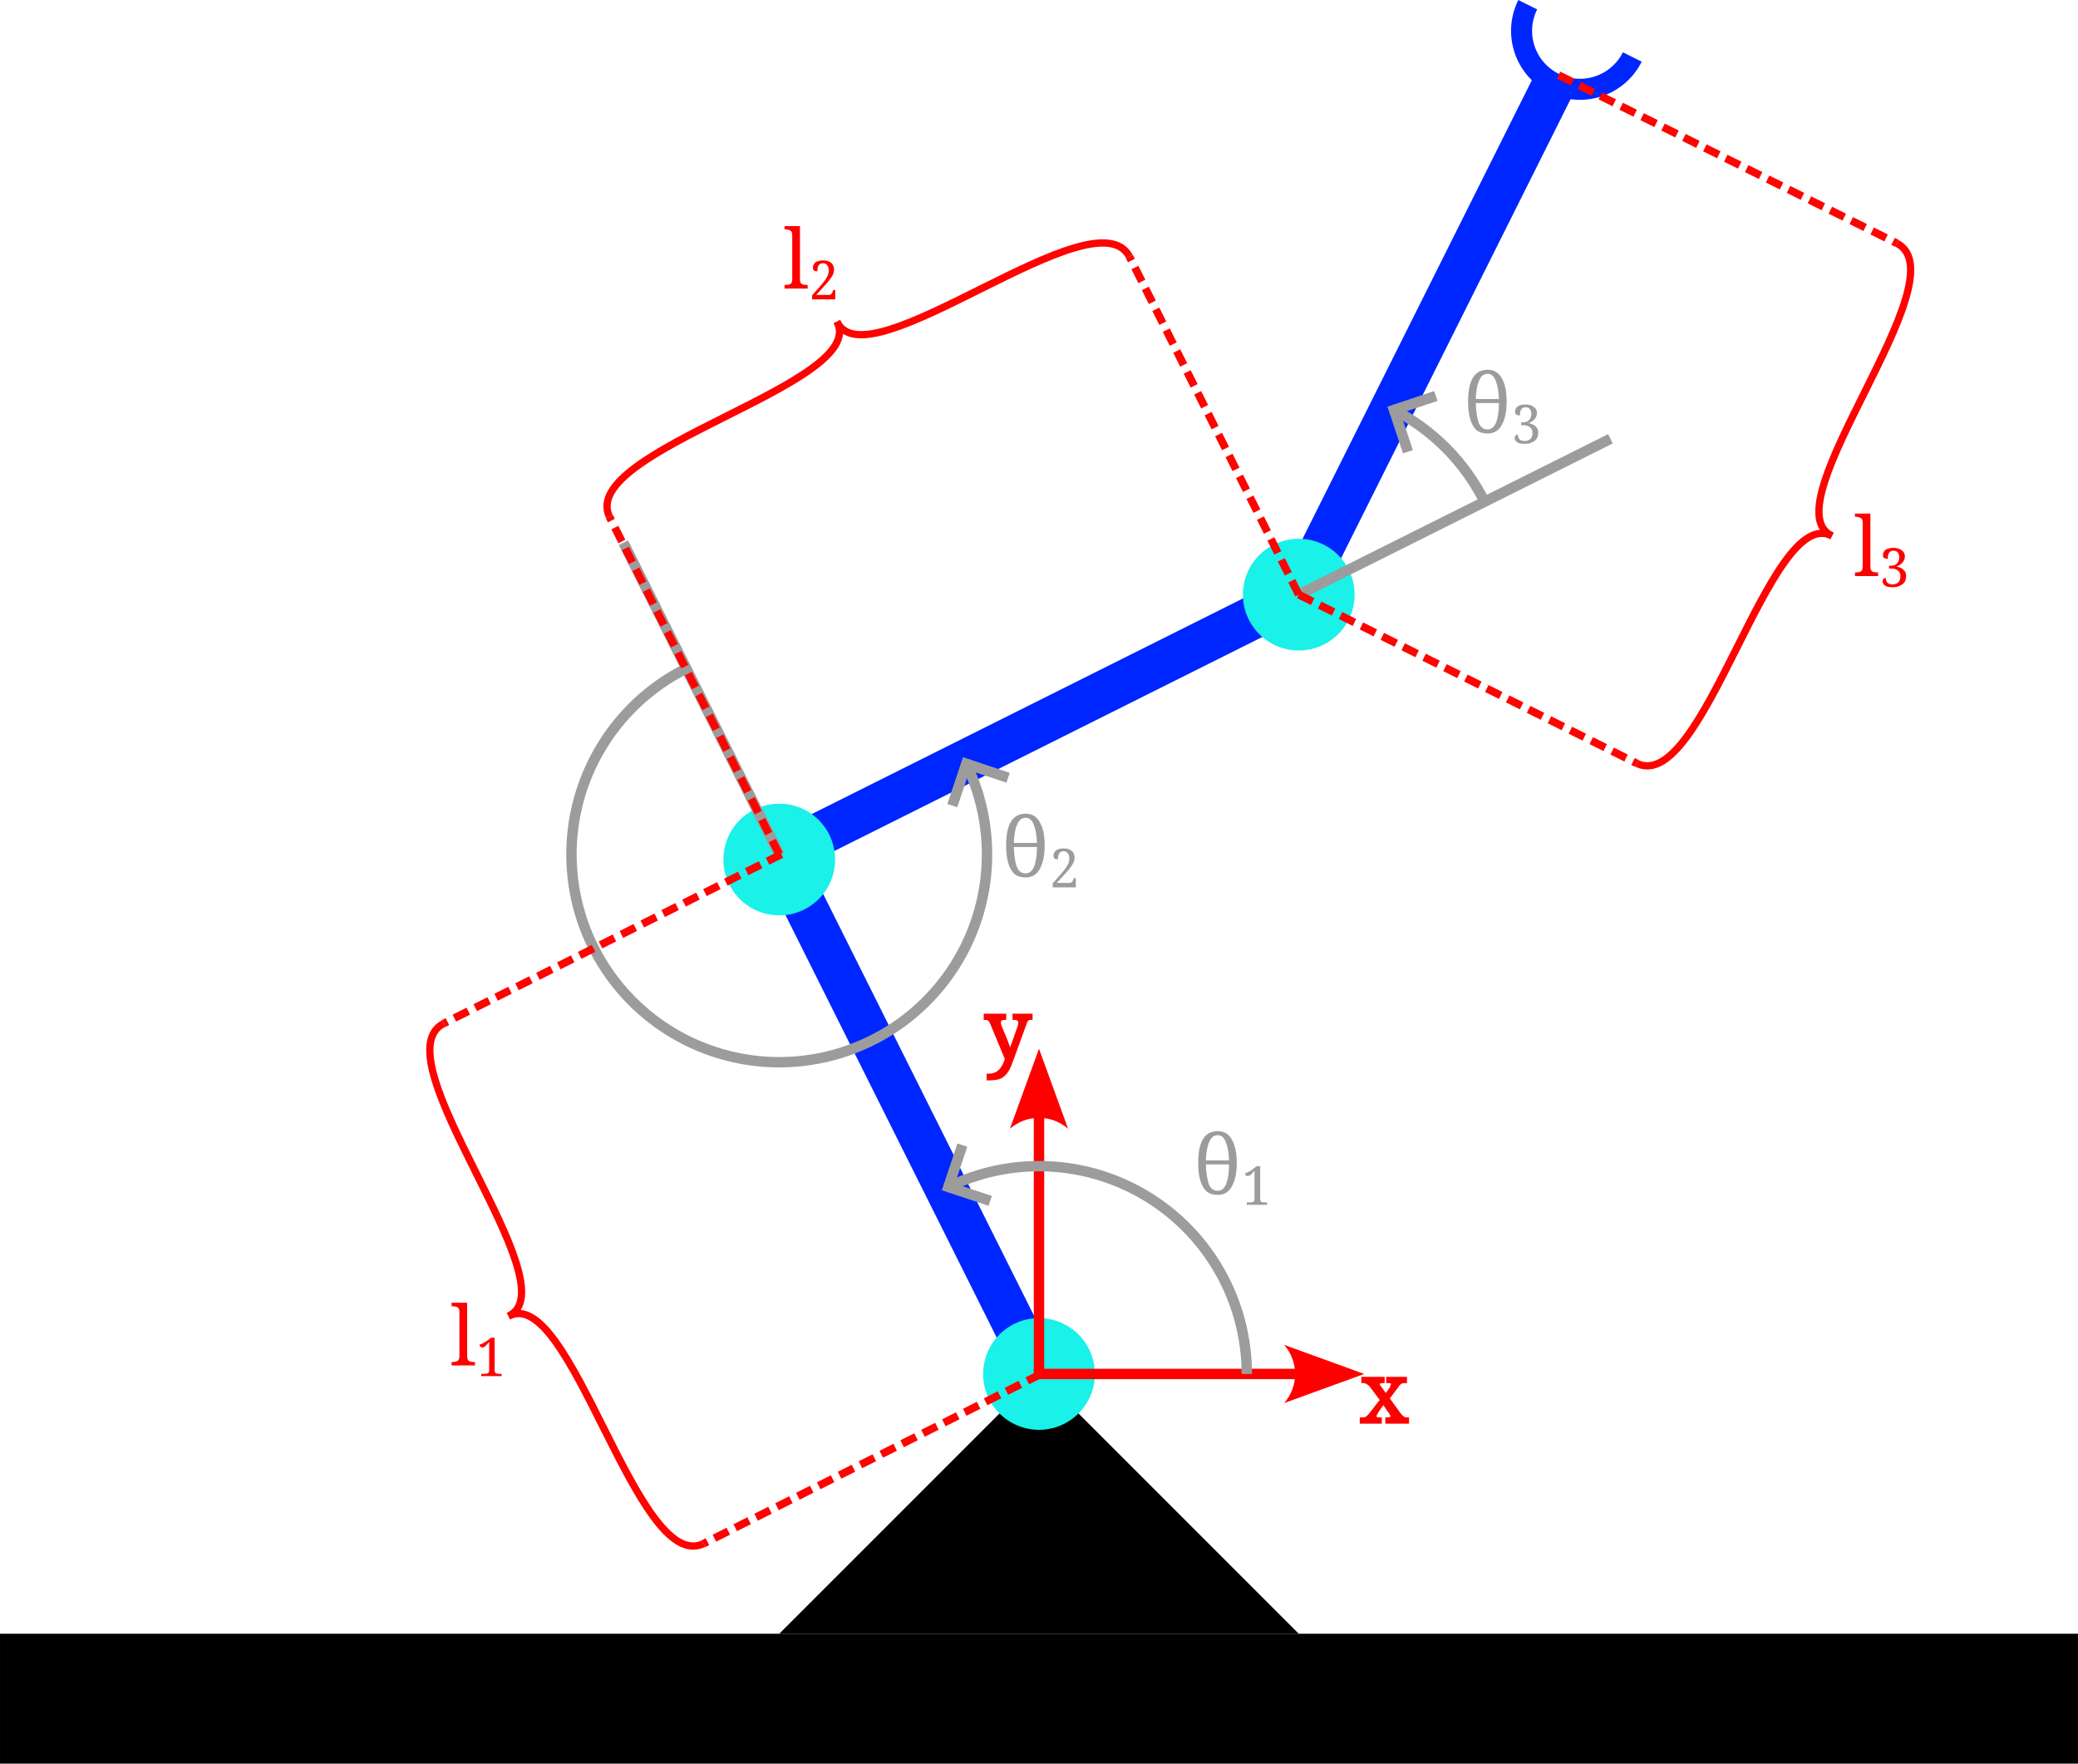
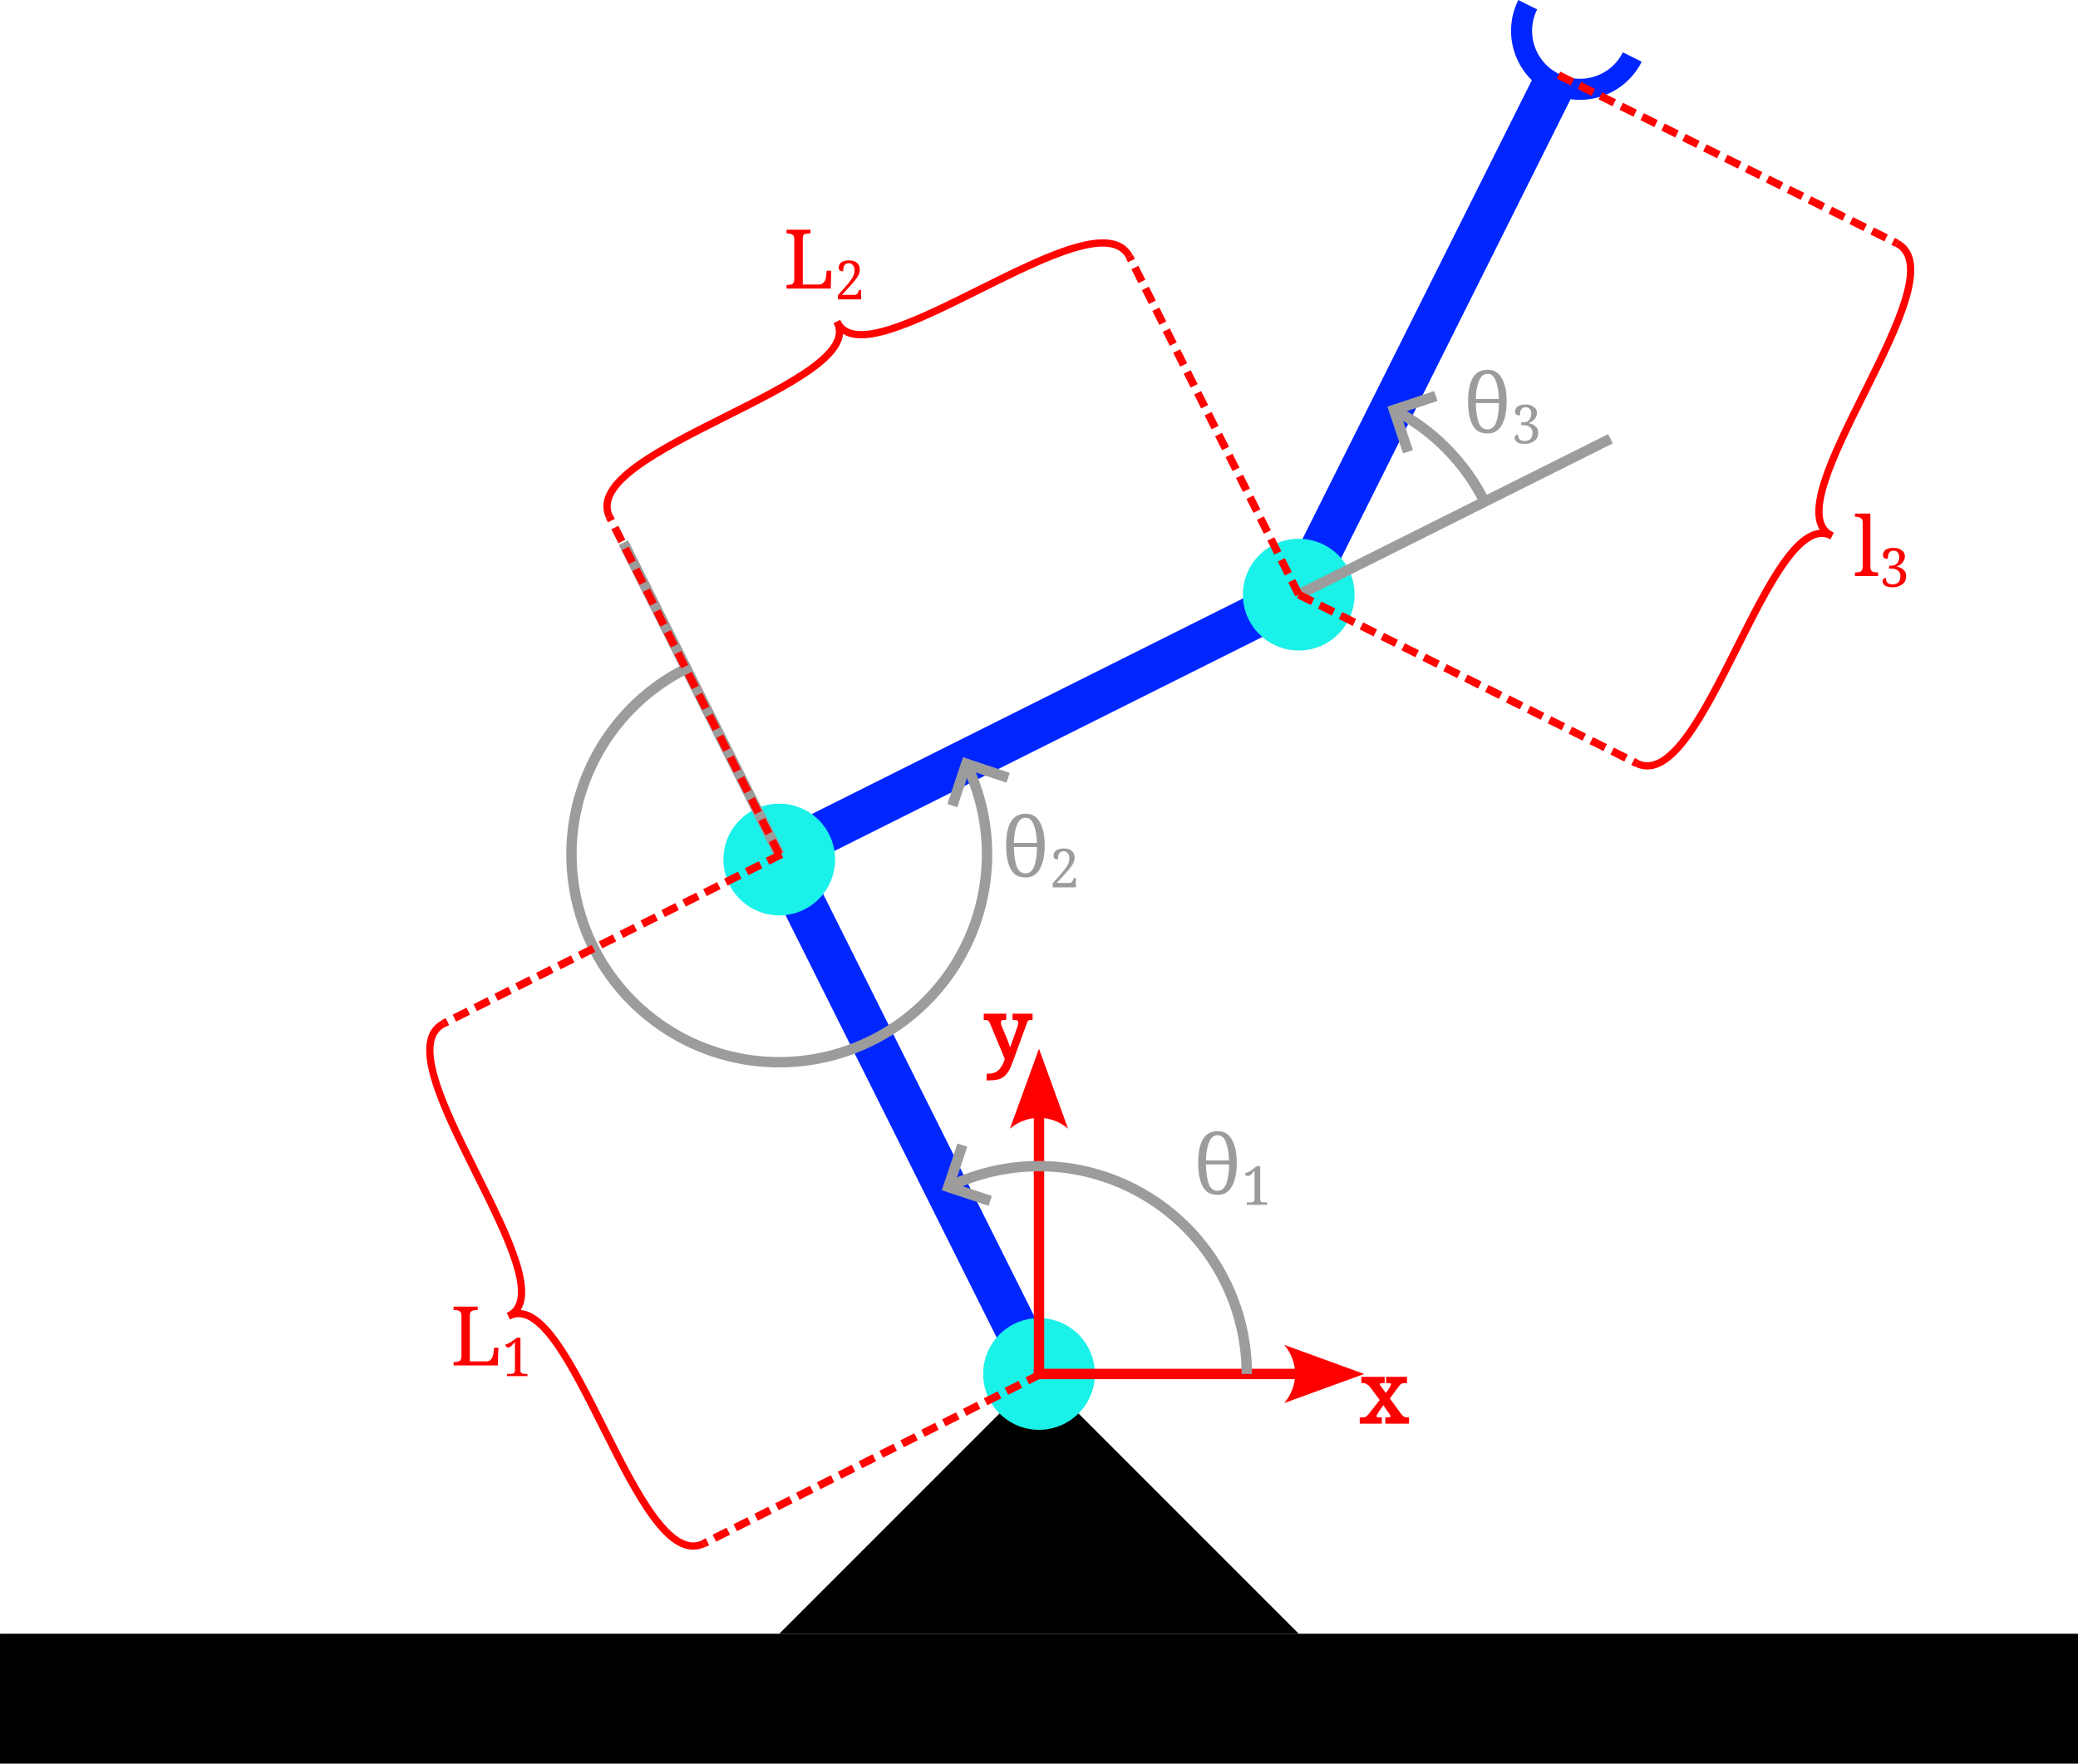
<svg xmlns="http://www.w3.org/2000/svg" width="74.98mm" height="63.63mm" viewBox="-3 -2 80 67.891" version="1.1" id="svg1">
  <defs id="defs1">
    <rect x="320.673" y="568.602" width="31.113" height="19.092" id="rect36" />
    <marker style="overflow:visible" id="SemiCircleEmpty" refX="0.25" refY="0" orient="auto-start-reverse" markerWidth="0.75" markerHeight="0.75" viewBox="0 0 1 1" preserveAspectRatio="xMidYMid" markerUnits="userSpaceOnUse">
      <path style="fill:none;fill-rule:evenodd;stroke:context-stroke;stroke-width:1.08" d="m 2.775,-3.027 c -1.656,0 -3,1.344 -3,3 0,1.656 1.344,3 3,3" id="path27" />
    </marker>
    <marker style="overflow:visible" id="ArrowWide" refX="0.5" refY="0" orient="auto-start-reverse" markerWidth="1" markerHeight="1" viewBox="0 0 1 1" preserveAspectRatio="xMidYMid">
      <path style="fill:none;stroke:context-stroke;stroke-width:1;stroke-linecap:butt" d="m -2.75,3 3,-3 -3,-3" id="path1" />
    </marker>
    <marker style="overflow:visible" id="ConcaveTriangle" refX="0" refY="0" orient="auto-start-reverse" markerWidth="1" markerHeight="1" viewBox="0 0 1 1" preserveAspectRatio="xMidYMid">
      <path d="M -2,-4 9,0 -2,4 c 2,-2.33 2,-5.66 0,-8 z" style="fill:context-stroke;fill-rule:evenodd;stroke:none" id="path7" transform="scale(0.7)" />
    </marker>
    <marker style="overflow:visible" id="ConcaveTriangle-6" refX="0" refY="0" orient="auto-start-reverse" markerWidth="1" markerHeight="1" viewBox="0 0 1 1" preserveAspectRatio="xMidYMid" markerUnits="strokeWidth">
      <path transform="scale(0.7)" d="M -2,-4 9,0 -2,4 c 2,-2.33 2,-5.66 0,-8 z" style="fill:context-stroke;fill-rule:evenodd;stroke:none" id="path7-9" />
    </marker>
    <marker style="overflow:visible" id="ArrowWide-2" refX="0.5" refY="0" orient="auto-start-reverse" markerWidth="1" markerHeight="1" viewBox="0 0 1 1" preserveAspectRatio="xMidYMid">
      <path style="fill:none;stroke:context-stroke;stroke-width:1;stroke-linecap:butt" d="m -2.75,3 3,-3 -3,-3" id="path1-5" />
    </marker>
    <marker style="overflow:visible" id="ArrowWide-2-5" refX="0.5" refY="0" orient="auto-start-reverse" markerWidth="1" markerHeight="1" viewBox="0 0 1 1" preserveAspectRatio="xMidYMid">
      <path style="fill:none;stroke:context-stroke;stroke-width:1;stroke-linecap:butt" d="m -2.75,3 3,-3 -3,-3" id="path1-5-5" />
    </marker>
  </defs>
  <g id="layer1" transform="translate(-73,-129.1094)">
    <path id="path2" style="fill:none;stroke:#0026ff;stroke-width:1.661;stroke-opacity:1" d="m 100,160 10,20 z" />
    <path id="path2-6" style="fill:none;stroke:#0026ff;stroke-width:1.661;stroke-opacity:1" d="m 120,150 -20,10 z" />
    <rect style="fill:#000000;fill-opacity:1;stroke:none;stroke-width:0.459" id="rect2" width="80" height="5" x="70" y="190" />
    <path style="fill:#000000;fill-opacity:1;stroke:none;stroke-width:1" d="m 100,190 10,-10 10,10 z" id="path3" />
    <ellipse style="fill:#1af1e8;fill-opacity:1;stroke:none;stroke-width:0.717;stroke-opacity:1" id="path5" cx="110" cy="180" rx="2.15" ry="2.15" />
    <ellipse style="fill:#1af1e8;fill-opacity:1;stroke:none;stroke-width:0.717;stroke-opacity:1" id="path5-2" cx="100" cy="160.197" rx="2.15" ry="2.15" />
    <path id="path2-6-5" style="fill:none;stroke:#0026ff;stroke-width:1.661;stroke-opacity:1;marker-start:url(#SemiCircleEmpty)" d="m 130,130 -10,20 z" />
    <ellipse style="fill:#1af1e8;fill-opacity:1;stroke:none;stroke-width:0.717;stroke-opacity:1" id="path5-9" cx="120" cy="150" rx="2.15" ry="2.15" />
    <path style="fill:#1af1e8;fill-opacity:1;stroke:#9c9c9c;stroke-width:0.4;stroke-dasharray:none;stroke-opacity:1" d="M 94,148 100,160" id="path8" />
    <g id="g7">
      <path style="fill:#1af1e8;fill-opacity:1;stroke:#ff0000;stroke-width:0.4;stroke-dasharray:none;stroke-opacity:1;marker-end:url(#ConcaveTriangle)" d="m 110,180 h 10" id="path6" />
      <path style="fill:#1af1e8;fill-opacity:1;stroke:#ff0000;stroke-width:0.4;stroke-dasharray:none;stroke-opacity:1;marker-end:url(#ConcaveTriangle-6)" d="M 110,180 V 170" id="path6-2" />
      <rect style="fill:#1af1e8;fill-opacity:1;stroke:#ff0000;stroke-width:0.27;stroke-dasharray:none;stroke-opacity:1" id="rect6" width="0.13" height="0.133" x="109.935" y="179.932" />
    </g>
    <path style="fill:#1bf0e5;fill-opacity:1;stroke:#9c9c9c;stroke-width:0.4;stroke-dasharray:none;stroke-opacity:1" d="m 132,144 -12,6" id="path8-3" />
    <path style="fill:none;fill-opacity:1;stroke:#9c9c9c;stroke-width:0.4;stroke-linecap:butt;stroke-miterlimit:4;stroke-dasharray:none;stroke-opacity:1;marker-start:url(#ArrowWide);paint-order:normal" id="path9" d="m 106.422,172.845 a 8,8 0 0 1 7.784,0.35 A 8,8 0 0 1 118,180" />
    <path style="fill:none;fill-opacity:1;stroke:#9c9c9c;stroke-width:0.4;stroke-linecap:butt;stroke-miterlimit:4;stroke-dasharray:none;stroke-opacity:1;marker-start:url(#ArrowWide-2);paint-order:normal" id="path9-9" d="m 107.155,156.422 a 8,8 0 0 1 -1.112,8.819 8,8 0 0 1 -8.573,2.348 8,8 0 0 1 -5.45,-7.022 8,8 0 0 1 4.402,-7.723" />
    <path style="fill:none;fill-opacity:1;stroke:#9c9c9c;stroke-width:0.4;stroke-linecap:butt;stroke-miterlimit:4;stroke-dasharray:none;stroke-opacity:1;marker-start:url(#ArrowWide-2-5);paint-order:normal" id="path9-9-0" d="m 123.578,142.845 a 8,8 0 0 1 3.578,3.578" />
    <path style="fill:none;fill-opacity:1;stroke:#ff0300;stroke-width:0.28;stroke-linecap:butt;stroke-miterlimit:4;stroke-dasharray:none;stroke-opacity:1;paint-order:normal" d="m 93.461,146.999 c -1.216,-2.575 10.031,-5.107 8.759,-7.508" id="path24-2" />
    <path style="fill:none;fill-opacity:1;stroke:#ff0300;stroke-width:0.28;stroke-linecap:butt;stroke-miterlimit:4;stroke-dasharray:none;stroke-opacity:1;paint-order:normal" d="m 113.482,136.988 c -1.33,-2.518 -10.104,4.96 -11.262,2.503" id="path24-8-8" />
    <path style="fill:none;fill-opacity:1;stroke:#ff0300;stroke-width:0.3;stroke-linecap:butt;stroke-miterlimit:4;stroke-dasharray:0.599, 0.3;stroke-dashoffset:0;stroke-opacity:1;paint-order:normal" d="M 100,160 93.461,146.999" id="path26-0" />
    <path style="fill:none;fill-opacity:1;stroke:#ff0300;stroke-width:0.3;stroke-linecap:butt;stroke-miterlimit:4;stroke-dasharray:0.599, 0.3;stroke-dashoffset:0;stroke-opacity:1;paint-order:normal" d="m 120,150 -6.518,-13.012" id="path26-1-1" />
    <path style="fill:none;fill-opacity:1;stroke:#ff0300;stroke-width:0.28;stroke-linecap:butt;stroke-miterlimit:4;stroke-dasharray:none;stroke-opacity:1;paint-order:normal" d="m 97.084,186.533 c -2.575,1.216 -5.107,-10.031 -7.508,-8.759" id="path24-2-1" />
    <path style="fill:none;fill-opacity:1;stroke:#ff0300;stroke-width:0.28;stroke-linecap:butt;stroke-miterlimit:4;stroke-dasharray:none;stroke-opacity:1;paint-order:normal" d="m 87.073,166.512 c -2.518,1.33 4.96,10.104 2.503,11.262" id="path24-8-8-8" />
    <path style="fill:none;fill-opacity:1;stroke:#ff0300;stroke-width:0.3;stroke-linecap:butt;stroke-miterlimit:4;stroke-dasharray:0.599, 0.3;stroke-dashoffset:0;stroke-opacity:1;paint-order:normal" d="m 110.085,179.994 -13.001,6.539" id="path26-0-8" />
    <path style="fill:none;fill-opacity:1;stroke:#ff0300;stroke-width:0.3;stroke-linecap:butt;stroke-miterlimit:4;stroke-dasharray:0.599, 0.3;stroke-dashoffset:0;stroke-opacity:1;paint-order:normal" d="m 100.085,159.994 -13.012,6.518" id="path26-1-1-1" />
    <path style="fill:none;fill-opacity:1;stroke:#ff0300;stroke-width:0.28;stroke-linecap:butt;stroke-miterlimit:4;stroke-dasharray:none;stroke-opacity:1;paint-order:normal" d="m 143.032,136.477 c 2.518,1.33 -4.96,10.104 -2.503,11.262" id="path24-2-1-8" />
    <path style="fill:none;fill-opacity:1;stroke:#ff0300;stroke-width:0.28;stroke-linecap:butt;stroke-miterlimit:4;stroke-dasharray:none;stroke-opacity:1;paint-order:normal" d="m 133.021,156.499 c 2.575,1.216 5.107,-10.031 7.508,-8.759" id="path24-8-8-8-5" />
    <path style="fill:none;fill-opacity:1;stroke:#ff0300;stroke-width:0.3;stroke-linecap:butt;stroke-miterlimit:4;stroke-dasharray:0.599, 0.3;stroke-dashoffset:0;stroke-opacity:1;paint-order:normal" d="m 130,130 13.032,6.477" id="path26-0-8-5" />
    <path style="fill:none;fill-opacity:1;stroke:#ff0300;stroke-width:0.3;stroke-linecap:butt;stroke-miterlimit:4;stroke-dasharray:0.599, 0.3;stroke-dashoffset:0;stroke-opacity:1;paint-order:normal" d="m 120,150 13.021,6.499" id="path26-1-1-1-0" />
    <text xml:space="preserve" style="font-size:3.175px;fill:#000000;fill-opacity:1;stroke:none;stroke-width:0.4;stroke-linecap:butt;stroke-miterlimit:4;stroke-dasharray:0.584, 0.292;stroke-dashoffset:0;stroke-opacity:1;paint-order:normal" x="100.157" y="138.218" id="text29">
-       <tspan id="tspan29" style="font-style:normal;font-variant:normal;font-weight:normal;font-stretch:normal;font-family:Cambria;-inkscape-font-specification:Cambria;fill:#ff0000;fill-opacity:1;stroke:none;stroke-width:0.4" x="100.157" y="138.218">l<tspan style="font-size:65%;baseline-shift:sub;fill:#ff0000;fill-opacity:1" id="tspan33">2</tspan>
+       <tspan id="tspan29" style="font-style:normal;font-variant:normal;font-weight:normal;font-stretch:normal;font-family:Cambria;-inkscape-font-specification:Cambria;fill:#ff0000;fill-opacity:1;stroke:none;stroke-width:0.4" x="100.157" y="138.218">L<tspan style="font-size:65%;baseline-shift:sub;fill:#ff0000;fill-opacity:1" id="tspan33">2</tspan>
      </tspan>
    </text>
    <text xml:space="preserve" style="font-size:3.175px;fill:#000000;fill-opacity:1;stroke:none;stroke-width:0.4;stroke-linecap:butt;stroke-miterlimit:4;stroke-dasharray:0.584, 0.292;stroke-dashoffset:0;stroke-opacity:1;paint-order:normal" x="141.369" y="149.284" id="text29-9">
      <tspan id="tspan29-6" style="font-style:normal;font-variant:normal;font-weight:normal;font-stretch:normal;font-family:Cambria;-inkscape-font-specification:Cambria;fill:#ff0000;fill-opacity:1;stroke:none;stroke-width:0.4" x="141.369" y="149.284">l<tspan style="font-size:65%;baseline-shift:sub" id="tspan34">3</tspan>
      </tspan>
    </text>
    <text xml:space="preserve" transform="matrix(0.2645833,0,0,0.2645833,2.498011,26.36274)" id="text36" style="font-style:normal;font-variant:normal;font-weight:normal;font-stretch:normal;font-family:Cambria;-inkscape-font-specification:Cambria;white-space:pre;shape-inside:url(#rect36);display:inline;fill:#ff0000;fill-opacity:1;stroke:none;stroke-width:1.512;stroke-linecap:butt;stroke-miterlimit:4;stroke-dasharray:2.207, 1.103;stroke-dashoffset:0;stroke-opacity:1;paint-order:normal">
-       <tspan x="320.674" y="579.436" id="tspan4">l<tspan style="font-size:65%;baseline-shift:sub" id="tspan3">1</tspan>
+       <tspan x="320.674" y="579.436" id="tspan2">L<tspan style="font-size:65%;baseline-shift:sub" id="tspan1">1</tspan>
      </tspan>
    </text>
    <text xml:space="preserve" style="font-style:normal;font-variant:normal;font-weight:normal;font-stretch:normal;font-size:3.175px;font-family:Cambria;-inkscape-font-specification:Cambria;fill:#9c9c9c;fill-opacity:1;stroke:none;stroke-width:0.3;stroke-linecap:butt;stroke-miterlimit:4;stroke-dasharray:none;stroke-dashoffset:0;stroke-opacity:1;paint-order:normal" x="115.958" y="173.073" id="text39">
      <tspan id="tspan39" style="fill:#9c9c9c;fill-opacity:1;stroke:none;stroke-width:0.3;stroke-dasharray:none;stroke-opacity:1" x="115.958" y="173.073">θ<tspan style="font-size:65%;baseline-shift:sub" id="tspan40">1</tspan>
      </tspan>
    </text>
    <text xml:space="preserve" style="font-style:normal;font-variant:normal;font-weight:normal;font-stretch:normal;font-size:3.175px;font-family:Cambria;-inkscape-font-specification:Cambria;fill:#9c9c9c;fill-opacity:1;stroke:none;stroke-width:0.3;stroke-linecap:butt;stroke-miterlimit:4;stroke-dasharray:none;stroke-dashoffset:0;stroke-opacity:1;paint-order:normal" x="108.563" y="160.854" id="text41">
      <tspan id="tspan41" style="stroke-width:0.3" x="108.563" y="160.854">θ<tspan style="font-size:65%;baseline-shift:sub" id="tspan42">2</tspan>
      </tspan>
    </text>
    <text xml:space="preserve" style="font-style:normal;font-variant:normal;font-weight:normal;font-stretch:normal;font-size:3.175px;font-family:Cambria;-inkscape-font-specification:Cambria;fill:#9c9c9c;fill-opacity:1;stroke:none;stroke-width:0.3;stroke-linecap:butt;stroke-miterlimit:4;stroke-dasharray:none;stroke-dashoffset:0;stroke-opacity:1;paint-order:normal" x="126.349" y="143.766" id="text43">
      <tspan id="tspan43" style="stroke-width:0.3" x="126.349" y="143.766">θ<tspan style="font-size:65%;baseline-shift:sub" id="tspan44">3</tspan>
      </tspan>
    </text>
    <text xml:space="preserve" style="font-style:normal;font-variant:normal;font-weight:normal;font-stretch:normal;font-size:3.175px;font-family:SWItalc;-inkscape-font-specification:SWItalc;fill:#ff0000;fill-opacity:1;stroke:#ff0000;stroke-width:0.1;stroke-linecap:butt;stroke-miterlimit:4;stroke-dasharray:none;stroke-dashoffset:0;stroke-opacity:1;paint-order:normal" x="122.382" y="181.861" id="text46">
      <tspan id="tspan46" style="font-style:normal;font-variant:normal;font-weight:normal;font-stretch:normal;font-family:Cambria;-inkscape-font-specification:Cambria;fill:#f90300;fill-opacity:1;stroke:#ff0000;stroke-width:0.1;stroke-dasharray:none;stroke-opacity:1" x="122.382" y="181.861">x</tspan>
    </text>
    <text xml:space="preserve" style="font-style:normal;font-variant:normal;font-weight:normal;font-stretch:normal;font-size:3.175px;font-family:SWItalc;-inkscape-font-specification:SWItalc;fill:#ff0000;fill-opacity:1;stroke:#ff0000;stroke-width:0.1;stroke-linecap:butt;stroke-miterlimit:4;stroke-dasharray:none;stroke-dashoffset:0;stroke-opacity:1;paint-order:normal" x="107.907" y="167.882" id="text46-9">
      <tspan id="tspan46-8" style="font-style:normal;font-variant:normal;font-weight:normal;font-stretch:normal;font-family:cambria;-inkscape-font-specification:cambria;fill:#f90300;fill-opacity:1;stroke:#ff0000;stroke-width:0.1;stroke-dasharray:none;stroke-opacity:1" x="107.907" y="167.882">y</tspan>
    </text>
  </g>
</svg>
